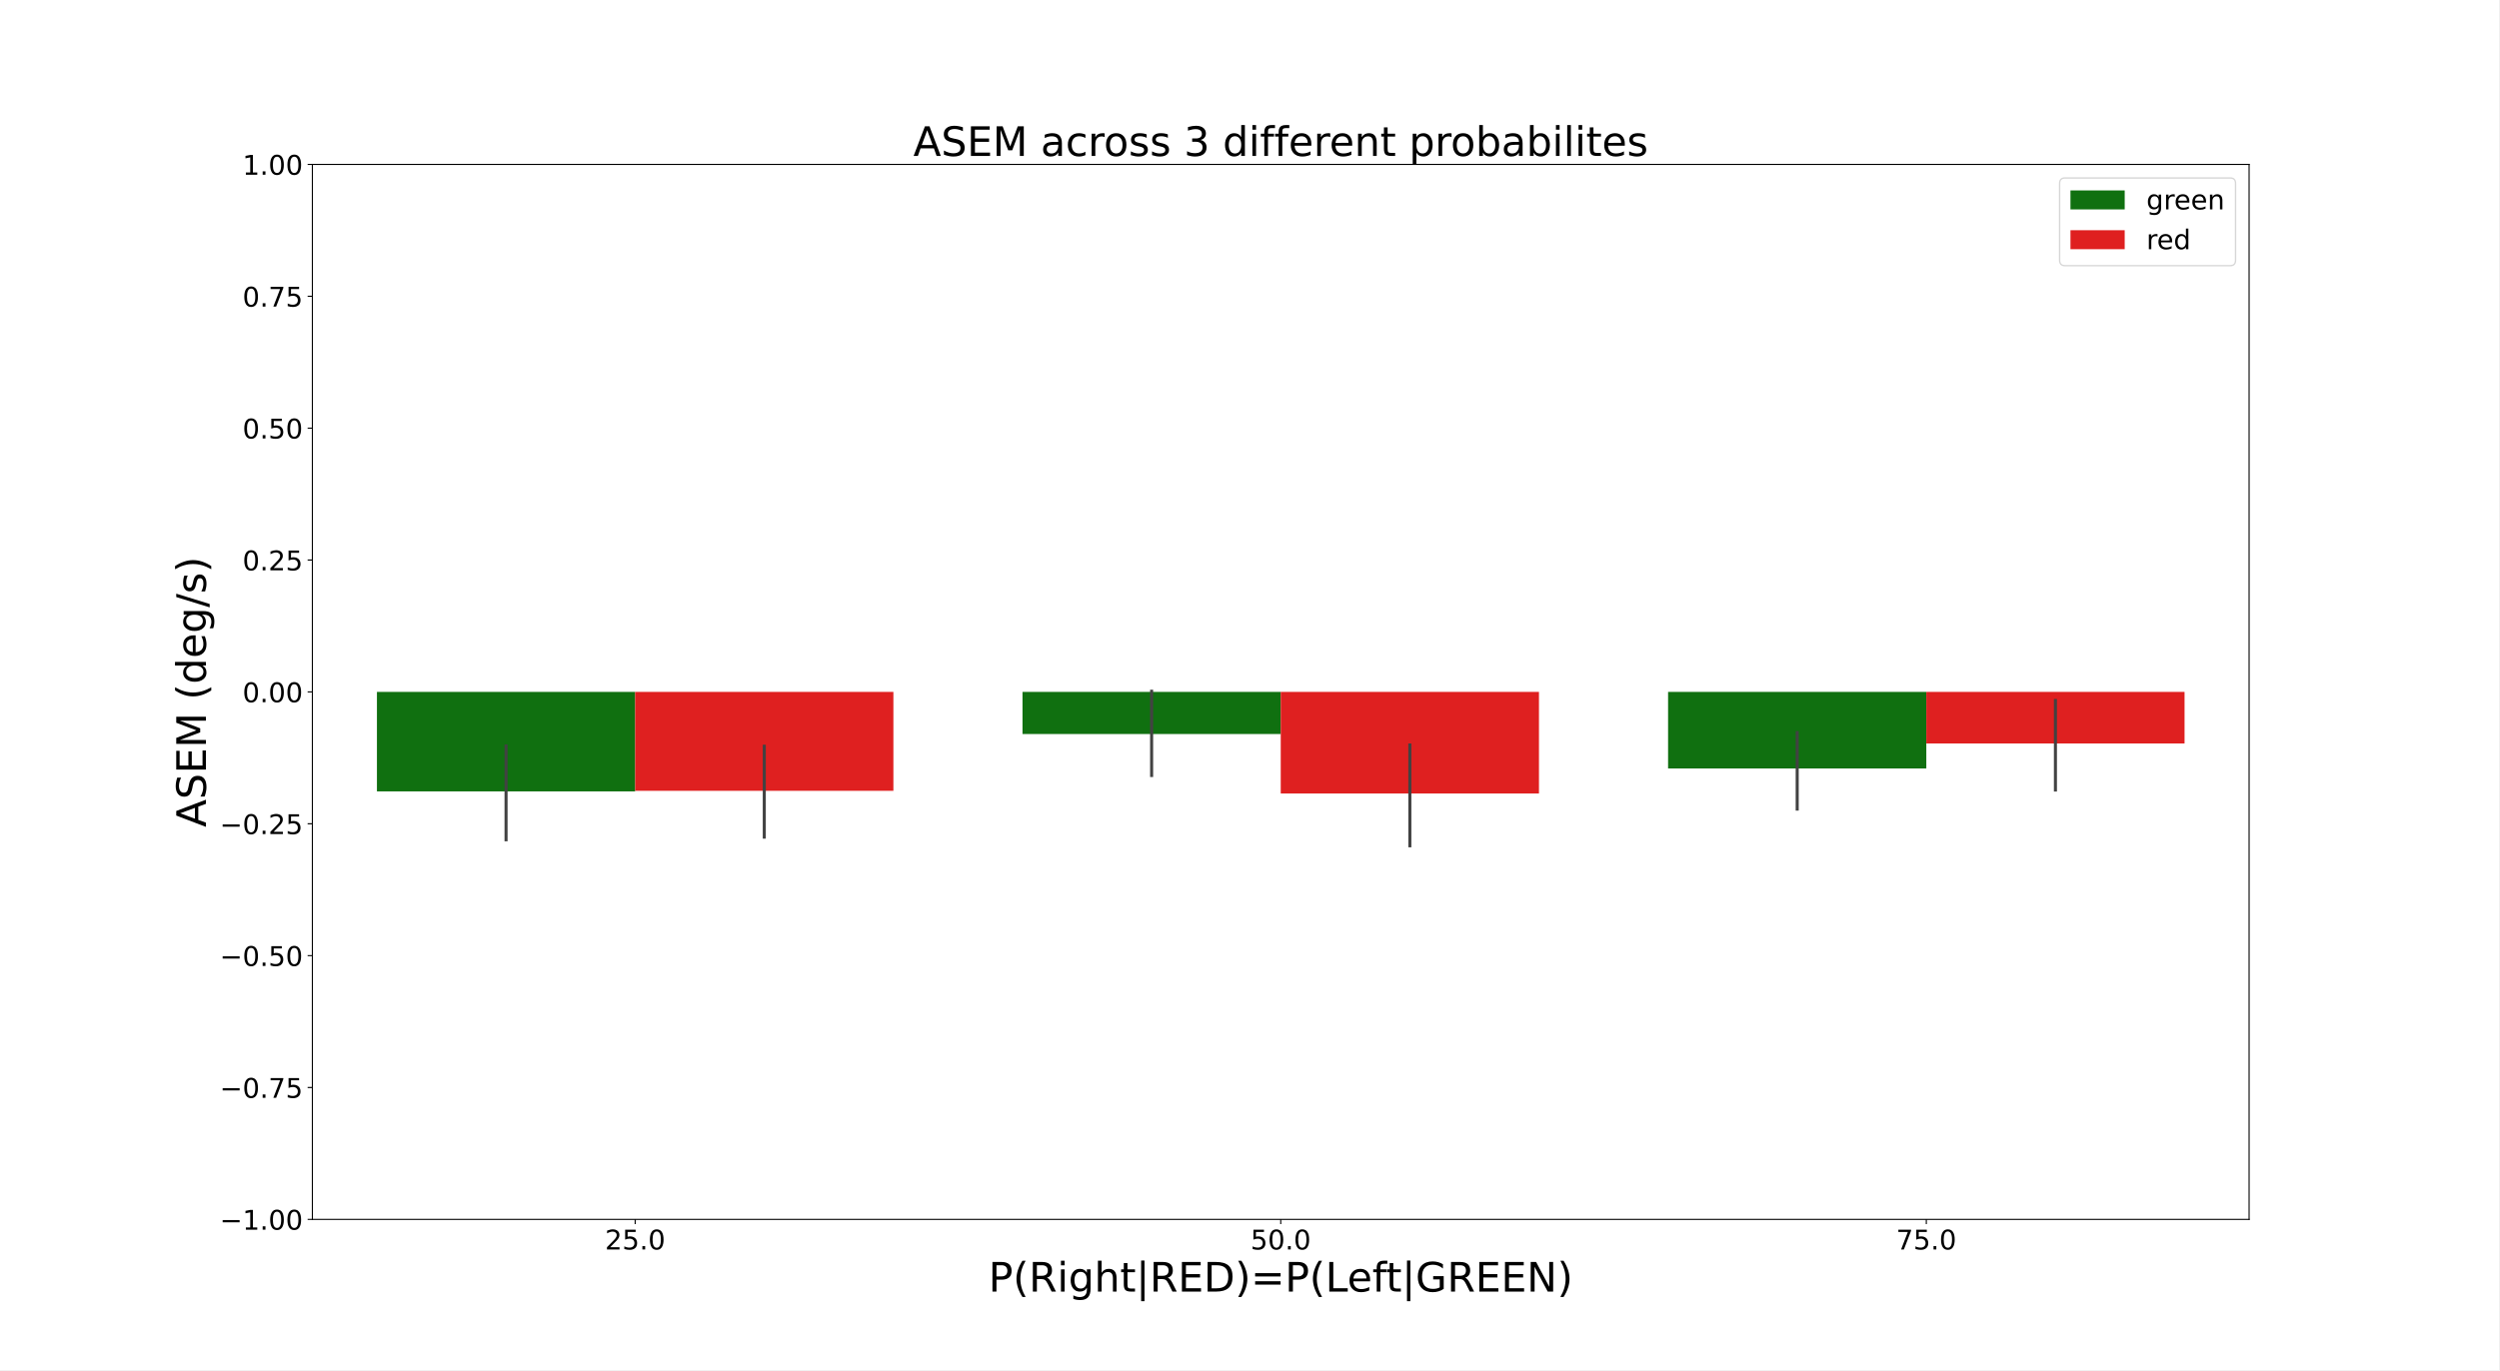
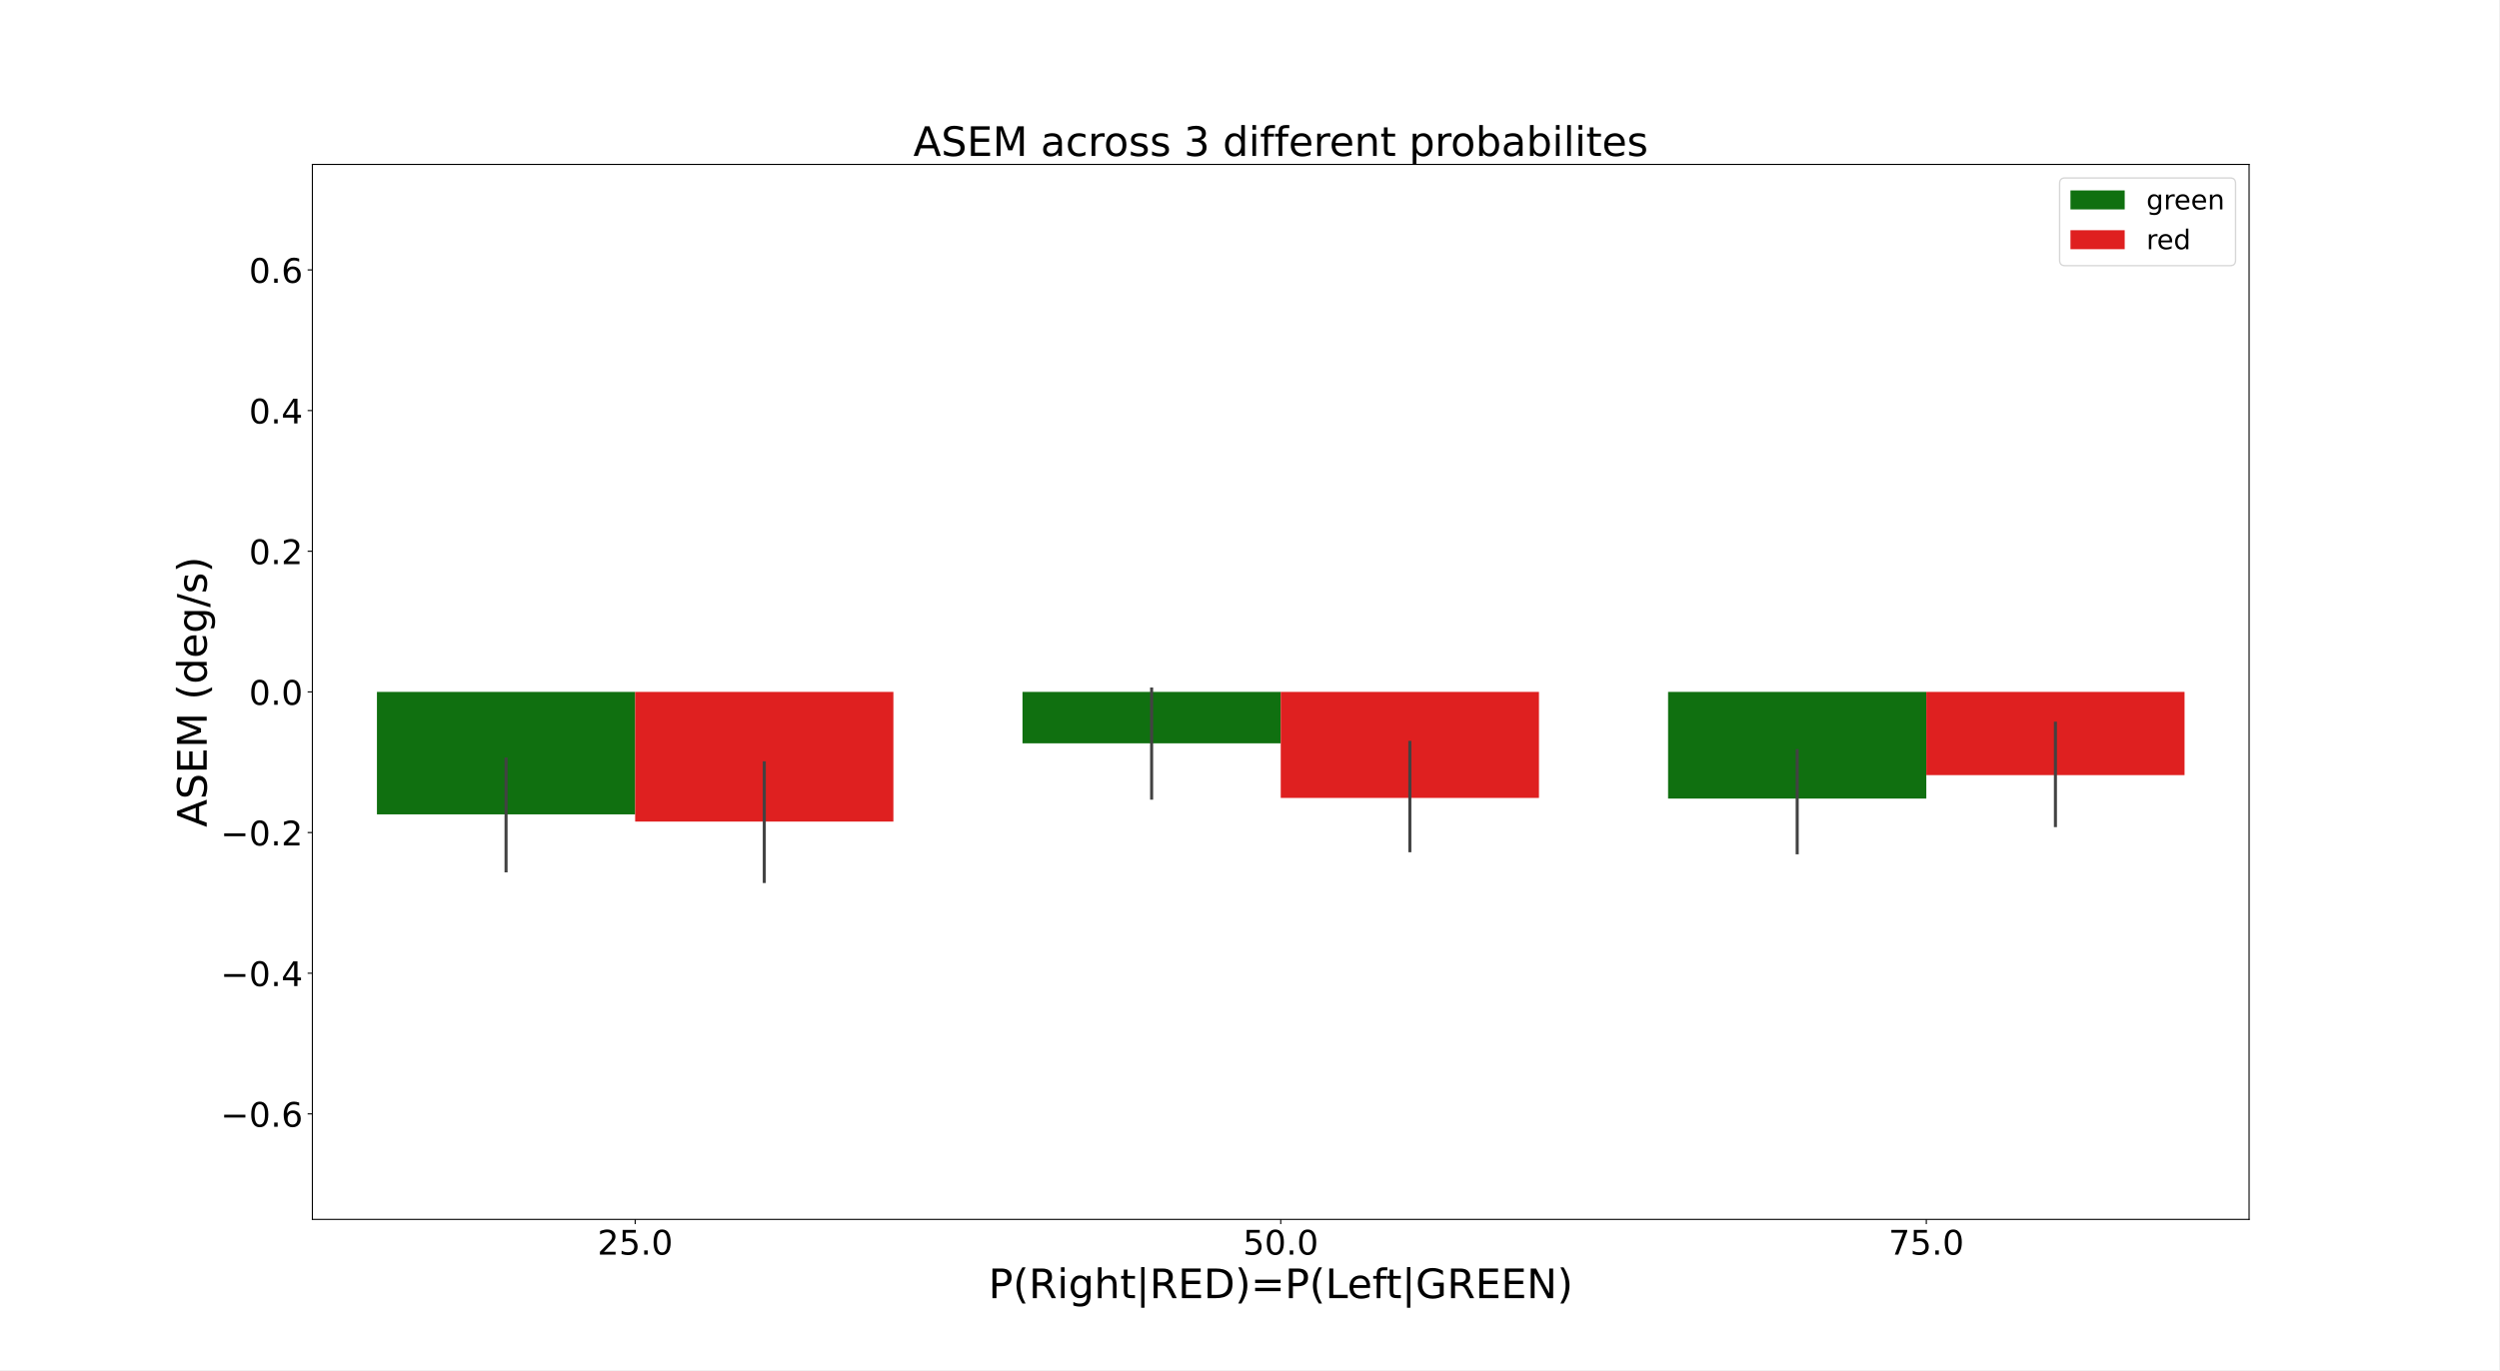
<svg xmlns="http://www.w3.org/2000/svg" xmlns:xlink="http://www.w3.org/1999/xlink" width="1843.2pt" height="1010.88pt" viewBox="0 0 1843.2 1010.88" version="1.1">
  <defs>
    <style type="text/css">*{stroke-linejoin: round; stroke-linecap: butt}</style>
  </defs>
  <g id="figure_1">
    <g id="patch_1">
      <path d="M 0 1010.88  L 1843.2 1010.88  L 1843.2 0  L 0 0  z " style="fill: #ffffff" />
    </g>
    <g id="axes_1">
      <g id="patch_2">
        <path d="M 230.4 899.683  L 1658.88 899.683  L 1658.88 121.306  L 230.4 121.306  z " style="fill: #ffffff" />
      </g>
      <g id="patch_3">
-         <path d="M 278.016 510.494  L 468.48 510.494  L 468.48 583.899  L 278.016 583.899  z " clip-path="url(#p4b112185c5)" style="fill: #107010" />
+         <path d="M 278.016 510.494  L 468.48 510.494  L 468.48 600.854  L 278.016 600.854  z " clip-path="url(#pc2f118a7ed)" style="fill: #107010" />
      </g>
      <g id="patch_4">
-         <path d="M 754.176 510.494  L 944.64 510.494  L 944.64 541.573  L 754.176 541.573  z " clip-path="url(#p4b112185c5)" style="fill: #107010" />
+         <path d="M 754.176 510.494  L 944.64 510.494  L 944.64 548.436  L 754.176 548.436  z " clip-path="url(#pc2f118a7ed)" style="fill: #107010" />
      </g>
      <g id="patch_5">
-         <path d="M 1230.336 510.494  L 1420.8 510.494  L 1420.8 566.987  L 1230.336 566.987  z " clip-path="url(#p4b112185c5)" style="fill: #107010" />
+         <path d="M 1230.336 510.494  L 1420.8 510.494  L 1420.8 589.201  L 1230.336 589.201  z " clip-path="url(#pc2f118a7ed)" style="fill: #107010" />
      </g>
      <g id="patch_6">
-         <path d="M 468.48 510.494  L 658.944 510.494  L 658.944 583.473  L 468.48 583.473  z " clip-path="url(#p4b112185c5)" style="fill: #df2020" />
+         <path d="M 468.48 510.494  L 658.944 510.494  L 658.944 606.177  L 468.48 606.177  z " clip-path="url(#pc2f118a7ed)" style="fill: #df2020" />
      </g>
      <g id="patch_7">
-         <path d="M 944.64 510.494  L 1135.104 510.494  L 1135.104 585.46  L 944.64 585.46  z " clip-path="url(#p4b112185c5)" style="fill: #df2020" />
+         <path d="M 944.64 510.494  L 1135.104 510.494  L 1135.104 588.724  L 944.64 588.724  z " clip-path="url(#pc2f118a7ed)" style="fill: #df2020" />
      </g>
      <g id="patch_8">
-         <path d="M 1420.8 510.494  L 1611.264 510.494  L 1611.264 548.542  L 1420.8 548.542  z " clip-path="url(#p4b112185c5)" style="fill: #df2020" />
+         <path d="M 1420.8 510.494  L 1611.264 510.494  L 1611.264 571.896  L 1420.8 571.896  z " clip-path="url(#pc2f118a7ed)" style="fill: #df2020" />
      </g>
      <g id="patch_9">
-         <path d="M 468.48 510.494  L 468.48 510.494  L 468.48 510.494  L 468.48 510.494  z " clip-path="url(#p4b112185c5)" style="fill: #107010" />
+         <path d="M 468.48 510.494  L 468.48 510.494  L 468.48 510.494  L 468.48 510.494  z " clip-path="url(#pc2f118a7ed)" style="fill: #107010" />
      </g>
      <g id="patch_10">
-         <path d="M 468.48 510.494  L 468.48 510.494  L 468.48 510.494  L 468.48 510.494  z " clip-path="url(#p4b112185c5)" style="fill: #df2020" />
+         <path d="M 468.48 510.494  L 468.48 510.494  L 468.48 510.494  L 468.48 510.494  z " clip-path="url(#pc2f118a7ed)" style="fill: #df2020" />
      </g>
      <g id="matplotlib.axis_1">
        <g id="xtick_1">
          <g id="line2d_1">
            <defs>
-               <path id="mc44070cb67" d="M 0 0  L 0 3.5  " style="stroke: #000000; stroke-width: 0.8" />
+               <path id="m7bd9a4089d" d="M 0 0  L 0 3.5  " style="stroke: #000000; stroke-width: 0.8" />
            </defs>
            <g>
-               <use xlink:href="#mc44070cb67" x="468.48" y="899.683" style="stroke: #000000; stroke-width: 0.8" />
+               <use xlink:href="#m7bd9a4089d" x="468.48" y="899.683" style="stroke: #000000; stroke-width: 0.8" />
            </g>
          </g>
          <g id="text_1">
-             <g transform="translate(446.2144 921.8801) scale(0.2 -0.2)">
+             <g transform="translate(440.648 925.6793) scale(0.25 -0.25)">
              <defs>
                <path id="DejaVuSans-32" d="M 1228 531  L 3431 531  L 3431 0  L 469 0  L 469 531  Q 828 903 1448 1529  Q 2069 2156 2228 2338  Q 2531 2678 2651 2914  Q 2772 3150 2772 3378  Q 2772 3750 2511 3984  Q 2250 4219 1831 4219  Q 1534 4219 1204 4116  Q 875 4013 500 3803  L 500 4441  Q 881 4594 1212 4672  Q 1544 4750 1819 4750  Q 2544 4750 2975 4387  Q 3406 4025 3406 3419  Q 3406 3131 3298 2873  Q 3191 2616 2906 2266  Q 2828 2175 2409 1742  Q 1991 1309 1228 531  z " transform="scale(0.015625)" />
                <path id="DejaVuSans-35" d="M 691 4666  L 3169 4666  L 3169 4134  L 1269 4134  L 1269 2991  Q 1406 3038 1543 3061  Q 1681 3084 1819 3084  Q 2600 3084 3056 2656  Q 3513 2228 3513 1497  Q 3513 744 3044 326  Q 2575 -91 1722 -91  Q 1428 -91 1123 -41  Q 819 9 494 109  L 494 744  Q 775 591 1075 516  Q 1375 441 1709 441  Q 2250 441 2565 725  Q 2881 1009 2881 1497  Q 2881 1984 2565 2268  Q 2250 2553 1709 2553  Q 1456 2553 1204 2497  Q 953 2441 691 2322  L 691 4666  z " transform="scale(0.015625)" />
                <path id="DejaVuSans-2e" d="M 684 794  L 1344 794  L 1344 0  L 684 0  L 684 794  z " transform="scale(0.015625)" />
                <path id="DejaVuSans-30" d="M 2034 4250  Q 1547 4250 1301 3770  Q 1056 3291 1056 2328  Q 1056 1369 1301 889  Q 1547 409 2034 409  Q 2525 409 2770 889  Q 3016 1369 3016 2328  Q 3016 3291 2770 3770  Q 2525 4250 2034 4250  z M 2034 4750  Q 2819 4750 3233 4129  Q 3647 3509 3647 2328  Q 3647 1150 3233 529  Q 2819 -91 2034 -91  Q 1250 -91 836 529  Q 422 1150 422 2328  Q 422 3509 836 4129  Q 1250 4750 2034 4750  z " transform="scale(0.015625)" />
              </defs>
              <use xlink:href="#DejaVuSans-32" />
              <use xlink:href="#DejaVuSans-35" x="63.623" />
              <use xlink:href="#DejaVuSans-2e" x="127.246" />
              <use xlink:href="#DejaVuSans-30" x="159.033" />
            </g>
          </g>
        </g>
        <g id="xtick_2">
          <g id="line2d_2">
            <g>
-               <use xlink:href="#mc44070cb67" x="944.64" y="899.683" style="stroke: #000000; stroke-width: 0.8" />
+               <use xlink:href="#m7bd9a4089d" x="944.64" y="899.683" style="stroke: #000000; stroke-width: 0.8" />
            </g>
          </g>
          <g id="text_2">
-             <g transform="translate(922.3744 921.8801) scale(0.2 -0.2)">
+             <g transform="translate(916.808 925.6793) scale(0.25 -0.25)">
              <use xlink:href="#DejaVuSans-35" />
              <use xlink:href="#DejaVuSans-30" x="63.623" />
              <use xlink:href="#DejaVuSans-2e" x="127.246" />
              <use xlink:href="#DejaVuSans-30" x="159.033" />
            </g>
          </g>
        </g>
        <g id="xtick_3">
          <g id="line2d_3">
            <g>
-               <use xlink:href="#mc44070cb67" x="1420.8" y="899.683" style="stroke: #000000; stroke-width: 0.8" />
+               <use xlink:href="#m7bd9a4089d" x="1420.8" y="899.683" style="stroke: #000000; stroke-width: 0.8" />
            </g>
          </g>
          <g id="text_3">
-             <g transform="translate(1398.534 921.8801) scale(0.2 -0.2)">
+             <g transform="translate(1392.968 925.6793) scale(0.25 -0.25)">
              <defs>
                <path id="DejaVuSans-37" d="M 525 4666  L 3525 4666  L 3525 4397  L 1831 0  L 1172 0  L 2766 4134  L 525 4134  L 525 4666  z " transform="scale(0.015625)" />
              </defs>
              <use xlink:href="#DejaVuSans-37" />
              <use xlink:href="#DejaVuSans-35" x="63.623" />
              <use xlink:href="#DejaVuSans-2e" x="127.246" />
              <use xlink:href="#DejaVuSans-30" x="159.033" />
            </g>
          </g>
        </g>
        <g id="text_4">
-           <g transform="translate(729.0689 952.966) scale(0.3 -0.3)">
+           <g transform="translate(729.0689 957.8051) scale(0.3 -0.3)">
            <defs>
              <path id="DejaVuSans-50" d="M 1259 4147  L 1259 2394  L 2053 2394  Q 2494 2394 2734 2622  Q 2975 2850 2975 3272  Q 2975 3691 2734 3919  Q 2494 4147 2053 4147  L 1259 4147  z M 628 4666  L 2053 4666  Q 2838 4666 3239 4311  Q 3641 3956 3641 3272  Q 3641 2581 3239 2228  Q 2838 1875 2053 1875  L 1259 1875  L 1259 0  L 628 0  L 628 4666  z " transform="scale(0.015625)" />
              <path id="DejaVuSans-28" d="M 1984 4856  Q 1566 4138 1362 3434  Q 1159 2731 1159 2009  Q 1159 1288 1364 580  Q 1569 -128 1984 -844  L 1484 -844  Q 1016 -109 783 600  Q 550 1309 550 2009  Q 550 2706 781 3412  Q 1013 4119 1484 4856  L 1984 4856  z " transform="scale(0.015625)" />
              <path id="DejaVuSans-52" d="M 2841 2188  Q 3044 2119 3236 1894  Q 3428 1669 3622 1275  L 4263 0  L 3584 0  L 2988 1197  Q 2756 1666 2539 1819  Q 2322 1972 1947 1972  L 1259 1972  L 1259 0  L 628 0  L 628 4666  L 2053 4666  Q 2853 4666 3247 4331  Q 3641 3997 3641 3322  Q 3641 2881 3436 2590  Q 3231 2300 2841 2188  z M 1259 4147  L 1259 2491  L 2053 2491  Q 2509 2491 2742 2702  Q 2975 2913 2975 3322  Q 2975 3731 2742 3939  Q 2509 4147 2053 4147  L 1259 4147  z " transform="scale(0.015625)" />
              <path id="DejaVuSans-69" d="M 603 3500  L 1178 3500  L 1178 0  L 603 0  L 603 3500  z M 603 4863  L 1178 4863  L 1178 4134  L 603 4134  L 603 4863  z " transform="scale(0.015625)" />
              <path id="DejaVuSans-67" d="M 2906 1791  Q 2906 2416 2648 2759  Q 2391 3103 1925 3103  Q 1463 3103 1205 2759  Q 947 2416 947 1791  Q 947 1169 1205 825  Q 1463 481 1925 481  Q 2391 481 2648 825  Q 2906 1169 2906 1791  z M 3481 434  Q 3481 -459 3084 -895  Q 2688 -1331 1869 -1331  Q 1566 -1331 1297 -1286  Q 1028 -1241 775 -1147  L 775 -588  Q 1028 -725 1275 -790  Q 1522 -856 1778 -856  Q 2344 -856 2625 -561  Q 2906 -266 2906 331  L 2906 616  Q 2728 306 2450 153  Q 2172 0 1784 0  Q 1141 0 747 490  Q 353 981 353 1791  Q 353 2603 747 3093  Q 1141 3584 1784 3584  Q 2172 3584 2450 3431  Q 2728 3278 2906 2969  L 2906 3500  L 3481 3500  L 3481 434  z " transform="scale(0.015625)" />
              <path id="DejaVuSans-68" d="M 3513 2113  L 3513 0  L 2938 0  L 2938 2094  Q 2938 2591 2744 2837  Q 2550 3084 2163 3084  Q 1697 3084 1428 2787  Q 1159 2491 1159 1978  L 1159 0  L 581 0  L 581 4863  L 1159 4863  L 1159 2956  Q 1366 3272 1645 3428  Q 1925 3584 2291 3584  Q 2894 3584 3203 3211  Q 3513 2838 3513 2113  z " transform="scale(0.015625)" />
              <path id="DejaVuSans-74" d="M 1172 4494  L 1172 3500  L 2356 3500  L 2356 3053  L 1172 3053  L 1172 1153  Q 1172 725 1289 603  Q 1406 481 1766 481  L 2356 481  L 2356 0  L 1766 0  Q 1100 0 847 248  Q 594 497 594 1153  L 594 3053  L 172 3053  L 172 3500  L 594 3500  L 594 4494  L 1172 4494  z " transform="scale(0.015625)" />
              <path id="DejaVuSans-7c" d="M 1344 4891  L 1344 -1509  L 813 -1509  L 813 4891  L 1344 4891  z " transform="scale(0.015625)" />
              <path id="DejaVuSans-45" d="M 628 4666  L 3578 4666  L 3578 4134  L 1259 4134  L 1259 2753  L 3481 2753  L 3481 2222  L 1259 2222  L 1259 531  L 3634 531  L 3634 0  L 628 0  L 628 4666  z " transform="scale(0.015625)" />
              <path id="DejaVuSans-44" d="M 1259 4147  L 1259 519  L 2022 519  Q 2988 519 3436 956  Q 3884 1394 3884 2338  Q 3884 3275 3436 3711  Q 2988 4147 2022 4147  L 1259 4147  z M 628 4666  L 1925 4666  Q 3281 4666 3915 4102  Q 4550 3538 4550 2338  Q 4550 1131 3912 565  Q 3275 0 1925 0  L 628 0  L 628 4666  z " transform="scale(0.015625)" />
              <path id="DejaVuSans-29" d="M 513 4856  L 1013 4856  Q 1481 4119 1714 3412  Q 1947 2706 1947 2009  Q 1947 1309 1714 600  Q 1481 -109 1013 -844  L 513 -844  Q 928 -128 1133 580  Q 1338 1288 1338 2009  Q 1338 2731 1133 3434  Q 928 4138 513 4856  z " transform="scale(0.015625)" />
              <path id="DejaVuSans-3d" d="M 678 2906  L 4684 2906  L 4684 2381  L 678 2381  L 678 2906  z M 678 1631  L 4684 1631  L 4684 1100  L 678 1100  L 678 1631  z " transform="scale(0.015625)" />
              <path id="DejaVuSans-4c" d="M 628 4666  L 1259 4666  L 1259 531  L 3531 531  L 3531 0  L 628 0  L 628 4666  z " transform="scale(0.015625)" />
              <path id="DejaVuSans-65" d="M 3597 1894  L 3597 1613  L 953 1613  Q 991 1019 1311 708  Q 1631 397 2203 397  Q 2534 397 2845 478  Q 3156 559 3463 722  L 3463 178  Q 3153 47 2828 -22  Q 2503 -91 2169 -91  Q 1331 -91 842 396  Q 353 884 353 1716  Q 353 2575 817 3079  Q 1281 3584 2069 3584  Q 2775 3584 3186 3129  Q 3597 2675 3597 1894  z M 3022 2063  Q 3016 2534 2758 2815  Q 2500 3097 2075 3097  Q 1594 3097 1305 2825  Q 1016 2553 972 2059  L 3022 2063  z " transform="scale(0.015625)" />
              <path id="DejaVuSans-66" d="M 2375 4863  L 2375 4384  L 1825 4384  Q 1516 4384 1395 4259  Q 1275 4134 1275 3809  L 1275 3500  L 2222 3500  L 2222 3053  L 1275 3053  L 1275 0  L 697 0  L 697 3053  L 147 3053  L 147 3500  L 697 3500  L 697 3744  Q 697 4328 969 4595  Q 1241 4863 1831 4863  L 2375 4863  z " transform="scale(0.015625)" />
              <path id="DejaVuSans-47" d="M 3809 666  L 3809 1919  L 2778 1919  L 2778 2438  L 4434 2438  L 4434 434  Q 4069 175 3628 42  Q 3188 -91 2688 -91  Q 1594 -91 976 548  Q 359 1188 359 2328  Q 359 3472 976 4111  Q 1594 4750 2688 4750  Q 3144 4750 3555 4637  Q 3966 4525 4313 4306  L 4313 3634  Q 3963 3931 3569 4081  Q 3175 4231 2741 4231  Q 1884 4231 1454 3753  Q 1025 3275 1025 2328  Q 1025 1384 1454 906  Q 1884 428 2741 428  Q 3075 428 3337 486  Q 3600 544 3809 666  z " transform="scale(0.015625)" />
              <path id="DejaVuSans-4e" d="M 628 4666  L 1478 4666  L 3547 763  L 3547 4666  L 4159 4666  L 4159 0  L 3309 0  L 1241 3903  L 1241 0  L 628 0  L 628 4666  z " transform="scale(0.015625)" />
            </defs>
            <use xlink:href="#DejaVuSans-50" />
            <use xlink:href="#DejaVuSans-28" x="60.303" />
            <use xlink:href="#DejaVuSans-52" x="99.316" />
            <use xlink:href="#DejaVuSans-69" x="168.799" />
            <use xlink:href="#DejaVuSans-67" x="196.582" />
            <use xlink:href="#DejaVuSans-68" x="260.059" />
            <use xlink:href="#DejaVuSans-74" x="323.438" />
            <use xlink:href="#DejaVuSans-7c" x="362.646" />
            <use xlink:href="#DejaVuSans-52" x="396.338" />
            <use xlink:href="#DejaVuSans-45" x="465.82" />
            <use xlink:href="#DejaVuSans-44" x="529.004" />
            <use xlink:href="#DejaVuSans-29" x="606.006" />
            <use xlink:href="#DejaVuSans-3d" x="645.02" />
            <use xlink:href="#DejaVuSans-50" x="728.809" />
            <use xlink:href="#DejaVuSans-28" x="789.111" />
            <use xlink:href="#DejaVuSans-4c" x="828.125" />
            <use xlink:href="#DejaVuSans-65" x="882.088" />
            <use xlink:href="#DejaVuSans-66" x="943.611" />
            <use xlink:href="#DejaVuSans-74" x="977.066" />
            <use xlink:href="#DejaVuSans-7c" x="1016.275" />
            <use xlink:href="#DejaVuSans-47" x="1049.967" />
            <use xlink:href="#DejaVuSans-52" x="1127.457" />
            <use xlink:href="#DejaVuSans-45" x="1196.939" />
            <use xlink:href="#DejaVuSans-45" x="1260.123" />
            <use xlink:href="#DejaVuSans-4e" x="1323.307" />
            <use xlink:href="#DejaVuSans-29" x="1398.111" />
          </g>
        </g>
      </g>
      <g id="matplotlib.axis_2">
        <g id="ytick_1">
          <g id="line2d_4">
            <defs>
-               <path id="m3afbc4750c" d="M 0 0  L -3.5 0  " style="stroke: #000000; stroke-width: 0.8" />
+               <path id="m384db0d0b4" d="M 0 0  L -3.5 0  " style="stroke: #000000; stroke-width: 0.8" />
            </defs>
            <g>
-               <use xlink:href="#m3afbc4750c" x="230.4" y="899.683" style="stroke: #000000; stroke-width: 0.8" />
+               <use xlink:href="#m384db0d0b4" x="230.4" y="821.845" style="stroke: #000000; stroke-width: 0.8" />
            </g>
          </g>
          <g id="text_5">
-             <g transform="translate(162.1094 907.2816) scale(0.2 -0.2)">
+             <g transform="translate(162.693 831.3435) scale(0.25 -0.25)">
              <defs>
                <path id="DejaVuSans-2212" d="M 678 2272  L 4684 2272  L 4684 1741  L 678 1741  L 678 2272  z " transform="scale(0.015625)" />
-                 <path id="DejaVuSans-31" d="M 794 531  L 1825 531  L 1825 4091  L 703 3866  L 703 4441  L 1819 4666  L 2450 4666  L 2450 531  L 3481 531  L 3481 0  L 794 0  L 794 531  z " transform="scale(0.015625)" />
+                 <path id="DejaVuSans-36" d="M 2113 2584  Q 1688 2584 1439 2293  Q 1191 2003 1191 1497  Q 1191 994 1439 701  Q 1688 409 2113 409  Q 2538 409 2786 701  Q 3034 994 3034 1497  Q 3034 2003 2786 2293  Q 2538 2584 2113 2584  z M 3366 4563  L 3366 3988  Q 3128 4100 2886 4159  Q 2644 4219 2406 4219  Q 1781 4219 1451 3797  Q 1122 3375 1075 2522  Q 1259 2794 1537 2939  Q 1816 3084 2150 3084  Q 2853 3084 3261 2657  Q 3669 2231 3669 1497  Q 3669 778 3244 343  Q 2819 -91 2113 -91  Q 1303 -91 875 529  Q 447 1150 447 2328  Q 447 3434 972 4092  Q 1497 4750 2381 4750  Q 2619 4750 2861 4703  Q 3103 4656 3366 4563  z " transform="scale(0.015625)" />
              </defs>
-               <use xlink:href="#DejaVuSans-2212" />
-               <use xlink:href="#DejaVuSans-31" x="83.789" />
-               <use xlink:href="#DejaVuSans-2e" x="147.412" />
-               <use xlink:href="#DejaVuSans-30" x="179.199" />
-               <use xlink:href="#DejaVuSans-30" x="242.822" />
-             </g>
-           </g>
-         </g>
-         <g id="ytick_2">
-           <g id="line2d_5">
-             <g>
-               <use xlink:href="#m3afbc4750c" x="230.4" y="802.386" style="stroke: #000000; stroke-width: 0.8" />
-             </g>
-           </g>
-           <g id="text_6">
-             <g transform="translate(162.1094 809.9844) scale(0.2 -0.2)">
              <use xlink:href="#DejaVuSans-2212" />
              <use xlink:href="#DejaVuSans-30" x="83.789" />
              <use xlink:href="#DejaVuSans-2e" x="147.412" />
-               <use xlink:href="#DejaVuSans-37" x="179.199" />
-               <use xlink:href="#DejaVuSans-35" x="242.822" />
-             </g>
-           </g>
-         </g>
-         <g id="ytick_3">
-           <g id="line2d_6">
-             <g>
-               <use xlink:href="#m3afbc4750c" x="230.4" y="705.089" style="stroke: #000000; stroke-width: 0.8" />
-             </g>
-           </g>
-           <g id="text_7">
-             <g transform="translate(162.1094 712.6872) scale(0.2 -0.2)">
+               <use xlink:href="#DejaVuSans-36" x="179.199" />
+             </g>
+           </g>
+         </g>
+         <g id="ytick_2">
+           <g id="line2d_5">
+             <g>
+               <use xlink:href="#m384db0d0b4" x="230.4" y="718.062" style="stroke: #000000; stroke-width: 0.8" />
+             </g>
+           </g>
+           <g id="text_6">
+             <g transform="translate(162.693 727.5598) scale(0.25 -0.25)">
+               <defs>
+                 <path id="DejaVuSans-34" d="M 2419 4116  L 825 1625  L 2419 1625  L 2419 4116  z M 2253 4666  L 3047 4666  L 3047 1625  L 3713 1625  L 3713 1100  L 3047 1100  L 3047 0  L 2419 0  L 2419 1100  L 313 1100  L 313 1709  L 2253 4666  z " transform="scale(0.015625)" />
+               </defs>
              <use xlink:href="#DejaVuSans-2212" />
              <use xlink:href="#DejaVuSans-30" x="83.789" />
              <use xlink:href="#DejaVuSans-2e" x="147.412" />
-               <use xlink:href="#DejaVuSans-35" x="179.199" />
-               <use xlink:href="#DejaVuSans-30" x="242.822" />
-             </g>
-           </g>
-         </g>
-         <g id="ytick_4">
-           <g id="line2d_7">
-             <g>
-               <use xlink:href="#m3afbc4750c" x="230.4" y="607.792" style="stroke: #000000; stroke-width: 0.8" />
-             </g>
-           </g>
-           <g id="text_8">
-             <g transform="translate(162.1094 615.39) scale(0.2 -0.2)">
+               <use xlink:href="#DejaVuSans-34" x="179.199" />
+             </g>
+           </g>
+         </g>
+         <g id="ytick_3">
+           <g id="line2d_6">
+             <g>
+               <use xlink:href="#m384db0d0b4" x="230.4" y="614.278" style="stroke: #000000; stroke-width: 0.8" />
+             </g>
+           </g>
+           <g id="text_7">
+             <g transform="translate(162.693 623.7761) scale(0.25 -0.25)">
              <use xlink:href="#DejaVuSans-2212" />
              <use xlink:href="#DejaVuSans-30" x="83.789" />
              <use xlink:href="#DejaVuSans-2e" x="147.412" />
              <use xlink:href="#DejaVuSans-32" x="179.199" />
-               <use xlink:href="#DejaVuSans-35" x="242.822" />
-             </g>
-           </g>
-         </g>
-         <g id="ytick_5">
-           <g id="line2d_8">
-             <g>
-               <use xlink:href="#m3afbc4750c" x="230.4" y="510.494" style="stroke: #000000; stroke-width: 0.8" />
-             </g>
-           </g>
-           <g id="text_9">
-             <g transform="translate(178.8688 518.0928) scale(0.2 -0.2)">
+             </g>
+           </g>
+         </g>
+         <g id="ytick_4">
+           <g id="line2d_7">
+             <g>
+               <use xlink:href="#m384db0d0b4" x="230.4" y="510.494" style="stroke: #000000; stroke-width: 0.8" />
+             </g>
+           </g>
+           <g id="text_8">
+             <g transform="translate(183.6422 519.9924) scale(0.25 -0.25)">
              <use xlink:href="#DejaVuSans-30" />
              <use xlink:href="#DejaVuSans-2e" x="63.623" />
              <use xlink:href="#DejaVuSans-30" x="95.41" />
-               <use xlink:href="#DejaVuSans-30" x="159.033" />
-             </g>
-           </g>
-         </g>
-         <g id="ytick_6">
-           <g id="line2d_9">
-             <g>
-               <use xlink:href="#m3afbc4750c" x="230.4" y="413.197" style="stroke: #000000; stroke-width: 0.8" />
-             </g>
-           </g>
-           <g id="text_10">
-             <g transform="translate(178.8688 420.7956) scale(0.2 -0.2)">
+             </g>
+           </g>
+         </g>
+         <g id="ytick_5">
+           <g id="line2d_8">
+             <g>
+               <use xlink:href="#m384db0d0b4" x="230.4" y="406.711" style="stroke: #000000; stroke-width: 0.8" />
+             </g>
+           </g>
+           <g id="text_9">
+             <g transform="translate(183.6422 416.2088) scale(0.25 -0.25)">
              <use xlink:href="#DejaVuSans-30" />
              <use xlink:href="#DejaVuSans-2e" x="63.623" />
              <use xlink:href="#DejaVuSans-32" x="95.41" />
-               <use xlink:href="#DejaVuSans-35" x="159.033" />
+             </g>
+           </g>
+         </g>
+         <g id="ytick_6">
+           <g id="line2d_9">
+             <g>
+               <use xlink:href="#m384db0d0b4" x="230.4" y="302.927" style="stroke: #000000; stroke-width: 0.8" />
+             </g>
+           </g>
+           <g id="text_10">
+             <g transform="translate(183.6422 312.4251) scale(0.25 -0.25)">
+               <use xlink:href="#DejaVuSans-30" />
+               <use xlink:href="#DejaVuSans-2e" x="63.623" />
+               <use xlink:href="#DejaVuSans-34" x="95.41" />
            </g>
          </g>
        </g>
        <g id="ytick_7">
          <g id="line2d_10">
            <g>
-               <use xlink:href="#m3afbc4750c" x="230.4" y="315.9" style="stroke: #000000; stroke-width: 0.8" />
+               <use xlink:href="#m384db0d0b4" x="230.4" y="199.143" style="stroke: #000000; stroke-width: 0.8" />
            </g>
          </g>
          <g id="text_11">
-             <g transform="translate(178.8688 323.4984) scale(0.2 -0.2)">
+             <g transform="translate(183.6422 208.6414) scale(0.25 -0.25)">
              <use xlink:href="#DejaVuSans-30" />
              <use xlink:href="#DejaVuSans-2e" x="63.623" />
-               <use xlink:href="#DejaVuSans-35" x="95.41" />
-               <use xlink:href="#DejaVuSans-30" x="159.033" />
-             </g>
-           </g>
-         </g>
-         <g id="ytick_8">
-           <g id="line2d_11">
-             <g>
-               <use xlink:href="#m3afbc4750c" x="230.4" y="218.603" style="stroke: #000000; stroke-width: 0.8" />
-             </g>
-           </g>
-           <g id="text_12">
-             <g transform="translate(178.8688 226.2012) scale(0.2 -0.2)">
-               <use xlink:href="#DejaVuSans-30" />
-               <use xlink:href="#DejaVuSans-2e" x="63.623" />
-               <use xlink:href="#DejaVuSans-37" x="95.41" />
-               <use xlink:href="#DejaVuSans-35" x="159.033" />
-             </g>
-           </g>
-         </g>
-         <g id="ytick_9">
-           <g id="line2d_12">
-             <g>
-               <use xlink:href="#m3afbc4750c" x="230.4" y="121.306" style="stroke: #000000; stroke-width: 0.8" />
-             </g>
-           </g>
-           <g id="text_13">
-             <g transform="translate(178.8688 128.904) scale(0.2 -0.2)">
-               <use xlink:href="#DejaVuSans-31" />
-               <use xlink:href="#DejaVuSans-2e" x="63.623" />
-               <use xlink:href="#DejaVuSans-30" x="95.41" />
-               <use xlink:href="#DejaVuSans-30" x="159.033" />
-             </g>
-           </g>
-         </g>
-         <g id="text_14">
-           <g transform="translate(151.8703 610.3124) rotate(-90) scale(0.3 -0.3)">
+               <use xlink:href="#DejaVuSans-36" x="95.41" />
+             </g>
+           </g>
+         </g>
+         <g id="text_12">
+           <g transform="translate(152.4539 610.3124) rotate(-90) scale(0.3 -0.3)">
            <defs>
              <path id="DejaVuSans-41" d="M 2188 4044  L 1331 1722  L 3047 1722  L 2188 4044  z M 1831 4666  L 2547 4666  L 4325 0  L 3669 0  L 3244 1197  L 1141 1197  L 716 0  L 50 0  L 1831 4666  z " transform="scale(0.015625)" />
              <path id="DejaVuSans-53" d="M 3425 4513  L 3425 3897  Q 3066 4069 2747 4153  Q 2428 4238 2131 4238  Q 1616 4238 1336 4038  Q 1056 3838 1056 3469  Q 1056 3159 1242 3001  Q 1428 2844 1947 2747  L 2328 2669  Q 3034 2534 3370 2195  Q 3706 1856 3706 1288  Q 3706 609 3251 259  Q 2797 -91 1919 -91  Q 1588 -91 1214 -16  Q 841 59 441 206  L 441 856  Q 825 641 1194 531  Q 1563 422 1919 422  Q 2459 422 2753 634  Q 3047 847 3047 1241  Q 3047 1584 2836 1778  Q 2625 1972 2144 2069  L 1759 2144  Q 1053 2284 737 2584  Q 422 2884 422 3419  Q 422 4038 858 4394  Q 1294 4750 2059 4750  Q 2388 4750 2728 4690  Q 3069 4631 3425 4513  z " transform="scale(0.015625)" />
              <path id="DejaVuSans-4d" d="M 628 4666  L 1569 4666  L 2759 1491  L 3956 4666  L 4897 4666  L 4897 0  L 4281 0  L 4281 4097  L 3078 897  L 2444 897  L 1241 4097  L 1241 0  L 628 0  L 628 4666  z " transform="scale(0.015625)" />
              <path id="DejaVuSans-20" transform="scale(0.015625)" />
              <path id="DejaVuSans-64" d="M 2906 2969  L 2906 4863  L 3481 4863  L 3481 0  L 2906 0  L 2906 525  Q 2725 213 2448 61  Q 2172 -91 1784 -91  Q 1150 -91 751 415  Q 353 922 353 1747  Q 353 2572 751 3078  Q 1150 3584 1784 3584  Q 2172 3584 2448 3432  Q 2725 3281 2906 2969  z M 947 1747  Q 947 1113 1208 752  Q 1469 391 1925 391  Q 2381 391 2643 752  Q 2906 1113 2906 1747  Q 2906 2381 2643 2742  Q 2381 3103 1925 3103  Q 1469 3103 1208 2742  Q 947 2381 947 1747  z " transform="scale(0.015625)" />
              <path id="DejaVuSans-2f" d="M 1625 4666  L 2156 4666  L 531 -594  L 0 -594  L 1625 4666  z " transform="scale(0.015625)" />
              <path id="DejaVuSans-73" d="M 2834 3397  L 2834 2853  Q 2591 2978 2328 3040  Q 2066 3103 1784 3103  Q 1356 3103 1142 2972  Q 928 2841 928 2578  Q 928 2378 1081 2264  Q 1234 2150 1697 2047  L 1894 2003  Q 2506 1872 2764 1633  Q 3022 1394 3022 966  Q 3022 478 2636 193  Q 2250 -91 1575 -91  Q 1294 -91 989 -36  Q 684 19 347 128  L 347 722  Q 666 556 975 473  Q 1284 391 1588 391  Q 1994 391 2212 530  Q 2431 669 2431 922  Q 2431 1156 2273 1281  Q 2116 1406 1581 1522  L 1381 1569  Q 847 1681 609 1914  Q 372 2147 372 2553  Q 372 3047 722 3315  Q 1072 3584 1716 3584  Q 2034 3584 2315 3537  Q 2597 3491 2834 3397  z " transform="scale(0.015625)" />
            </defs>
            <use xlink:href="#DejaVuSans-41" />
            <use xlink:href="#DejaVuSans-53" x="68.408" />
            <use xlink:href="#DejaVuSans-45" x="131.885" />
            <use xlink:href="#DejaVuSans-4d" x="195.068" />
            <use xlink:href="#DejaVuSans-20" x="281.348" />
            <use xlink:href="#DejaVuSans-28" x="313.135" />
            <use xlink:href="#DejaVuSans-64" x="352.148" />
            <use xlink:href="#DejaVuSans-65" x="415.625" />
            <use xlink:href="#DejaVuSans-67" x="477.148" />
            <use xlink:href="#DejaVuSans-2f" x="540.625" />
            <use xlink:href="#DejaVuSans-73" x="574.316" />
            <use xlink:href="#DejaVuSans-29" x="626.416" />
          </g>
        </g>
      </g>
+       <g id="line2d_11">
+         <path d="M 373.248 642.52  L 373.248 560.011  " clip-path="url(#pc2f118a7ed)" style="fill: none; stroke: #424242; stroke-width: 2.25; stroke-linecap: square" />
+       </g>
+       <g id="line2d_12">
+         <path d="M 849.408 588.88  L 849.408 508.363  " clip-path="url(#pc2f118a7ed)" style="fill: none; stroke: #424242; stroke-width: 2.25; stroke-linecap: square" />
+       </g>
      <g id="line2d_13">
-         <path d="M 373.248 619.629  L 373.248 550.397  " clip-path="url(#p4b112185c5)" style="fill: none; stroke: #424242; stroke-width: 2.25; stroke-linecap: square" />
+         <path d="M 1325.568 629.211  L 1325.568 553.808  " clip-path="url(#pc2f118a7ed)" style="fill: none; stroke: #424242; stroke-width: 2.25; stroke-linecap: square" />
      </g>
      <g id="line2d_14">
-         <path d="M 849.408 572.196  L 849.408 509.989  " clip-path="url(#p4b112185c5)" style="fill: none; stroke: #424242; stroke-width: 2.25; stroke-linecap: square" />
+         <path d="M 563.712 650.401  L 563.712 562.838  " clip-path="url(#pc2f118a7ed)" style="fill: none; stroke: #424242; stroke-width: 2.25; stroke-linecap: square" />
      </g>
      <g id="line2d_15">
-         <path d="M 1325.568 596.945  L 1325.568 540.499  " clip-path="url(#p4b112185c5)" style="fill: none; stroke: #424242; stroke-width: 2.25; stroke-linecap: square" />
+         <path d="M 1039.872 627.677  L 1039.872 547.725  " clip-path="url(#pc2f118a7ed)" style="fill: none; stroke: #424242; stroke-width: 2.25; stroke-linecap: square" />
      </g>
      <g id="line2d_16">
-         <path d="M 563.712 617.665  L 563.712 550.61  " clip-path="url(#p4b112185c5)" style="fill: none; stroke: #424242; stroke-width: 2.25; stroke-linecap: square" />
-       </g>
-       <g id="line2d_17">
-         <path d="M 1039.872 624.036  L 1039.872 549.639  " clip-path="url(#p4b112185c5)" style="fill: none; stroke: #424242; stroke-width: 2.25; stroke-linecap: square" />
-       </g>
-       <g id="line2d_18">
-         <path d="M 1516.032 582.919  L 1516.032 516.824  " clip-path="url(#p4b112185c5)" style="fill: none; stroke: #424242; stroke-width: 2.25; stroke-linecap: square" />
+         <path d="M 1516.032 609.17  L 1516.032 533.599  " clip-path="url(#pc2f118a7ed)" style="fill: none; stroke: #424242; stroke-width: 2.25; stroke-linecap: square" />
      </g>
      <g id="patch_11">
        <path d="M 230.4 899.683  L 230.4 121.306  " style="fill: none; stroke: #000000; stroke-width: 0.8; stroke-linejoin: miter; stroke-linecap: square" />
      </g>
      <g id="patch_12">
        <path d="M 1658.88 899.683  L 1658.88 121.306  " style="fill: none; stroke: #000000; stroke-width: 0.8; stroke-linejoin: miter; stroke-linecap: square" />
      </g>
      <g id="patch_13">
        <path d="M 230.4 899.683  L 1658.88 899.683  " style="fill: none; stroke: #000000; stroke-width: 0.8; stroke-linejoin: miter; stroke-linecap: square" />
      </g>
      <g id="patch_14">
        <path d="M 230.4 121.306  L 1658.88 121.306  " style="fill: none; stroke: #000000; stroke-width: 0.8; stroke-linejoin: miter; stroke-linecap: square" />
      </g>
-       <g id="text_15">
+       <g id="text_13">
        <g transform="translate(673.6298 115.0665) scale(0.3 -0.3)">
          <defs>
            <path id="DejaVuSans-61" d="M 2194 1759  Q 1497 1759 1228 1600  Q 959 1441 959 1056  Q 959 750 1161 570  Q 1363 391 1709 391  Q 2188 391 2477 730  Q 2766 1069 2766 1631  L 2766 1759  L 2194 1759  z M 3341 1997  L 3341 0  L 2766 0  L 2766 531  Q 2569 213 2275 61  Q 1981 -91 1556 -91  Q 1019 -91 701 211  Q 384 513 384 1019  Q 384 1609 779 1909  Q 1175 2209 1959 2209  L 2766 2209  L 2766 2266  Q 2766 2663 2505 2880  Q 2244 3097 1772 3097  Q 1472 3097 1187 3025  Q 903 2953 641 2809  L 641 3341  Q 956 3463 1253 3523  Q 1550 3584 1831 3584  Q 2591 3584 2966 3190  Q 3341 2797 3341 1997  z " transform="scale(0.015625)" />
            <path id="DejaVuSans-63" d="M 3122 3366  L 3122 2828  Q 2878 2963 2633 3030  Q 2388 3097 2138 3097  Q 1578 3097 1268 2742  Q 959 2388 959 1747  Q 959 1106 1268 751  Q 1578 397 2138 397  Q 2388 397 2633 464  Q 2878 531 3122 666  L 3122 134  Q 2881 22 2623 -34  Q 2366 -91 2075 -91  Q 1284 -91 818 406  Q 353 903 353 1747  Q 353 2603 823 3093  Q 1294 3584 2113 3584  Q 2378 3584 2631 3529  Q 2884 3475 3122 3366  z " transform="scale(0.015625)" />
            <path id="DejaVuSans-72" d="M 2631 2963  Q 2534 3019 2420 3045  Q 2306 3072 2169 3072  Q 1681 3072 1420 2755  Q 1159 2438 1159 1844  L 1159 0  L 581 0  L 581 3500  L 1159 3500  L 1159 2956  Q 1341 3275 1631 3429  Q 1922 3584 2338 3584  Q 2397 3584 2469 3576  Q 2541 3569 2628 3553  L 2631 2963  z " transform="scale(0.015625)" />
            <path id="DejaVuSans-6f" d="M 1959 3097  Q 1497 3097 1228 2736  Q 959 2375 959 1747  Q 959 1119 1226 758  Q 1494 397 1959 397  Q 2419 397 2687 759  Q 2956 1122 2956 1747  Q 2956 2369 2687 2733  Q 2419 3097 1959 3097  z M 1959 3584  Q 2709 3584 3137 3096  Q 3566 2609 3566 1747  Q 3566 888 3137 398  Q 2709 -91 1959 -91  Q 1206 -91 779 398  Q 353 888 353 1747  Q 353 2609 779 3096  Q 1206 3584 1959 3584  z " transform="scale(0.015625)" />
            <path id="DejaVuSans-33" d="M 2597 2516  Q 3050 2419 3304 2112  Q 3559 1806 3559 1356  Q 3559 666 3084 287  Q 2609 -91 1734 -91  Q 1441 -91 1130 -33  Q 819 25 488 141  L 488 750  Q 750 597 1062 519  Q 1375 441 1716 441  Q 2309 441 2620 675  Q 2931 909 2931 1356  Q 2931 1769 2642 2001  Q 2353 2234 1838 2234  L 1294 2234  L 1294 2753  L 1863 2753  Q 2328 2753 2575 2939  Q 2822 3125 2822 3475  Q 2822 3834 2567 4026  Q 2313 4219 1838 4219  Q 1578 4219 1281 4162  Q 984 4106 628 3988  L 628 4550  Q 988 4650 1302 4700  Q 1616 4750 1894 4750  Q 2613 4750 3031 4423  Q 3450 4097 3450 3541  Q 3450 3153 3228 2886  Q 3006 2619 2597 2516  z " transform="scale(0.015625)" />
            <path id="DejaVuSans-6e" d="M 3513 2113  L 3513 0  L 2938 0  L 2938 2094  Q 2938 2591 2744 2837  Q 2550 3084 2163 3084  Q 1697 3084 1428 2787  Q 1159 2491 1159 1978  L 1159 0  L 581 0  L 581 3500  L 1159 3500  L 1159 2956  Q 1366 3272 1645 3428  Q 1925 3584 2291 3584  Q 2894 3584 3203 3211  Q 3513 2838 3513 2113  z " transform="scale(0.015625)" />
            <path id="DejaVuSans-70" d="M 1159 525  L 1159 -1331  L 581 -1331  L 581 3500  L 1159 3500  L 1159 2969  Q 1341 3281 1617 3432  Q 1894 3584 2278 3584  Q 2916 3584 3314 3078  Q 3713 2572 3713 1747  Q 3713 922 3314 415  Q 2916 -91 2278 -91  Q 1894 -91 1617 61  Q 1341 213 1159 525  z M 3116 1747  Q 3116 2381 2855 2742  Q 2594 3103 2138 3103  Q 1681 3103 1420 2742  Q 1159 2381 1159 1747  Q 1159 1113 1420 752  Q 1681 391 2138 391  Q 2594 391 2855 752  Q 3116 1113 3116 1747  z " transform="scale(0.015625)" />
            <path id="DejaVuSans-62" d="M 3116 1747  Q 3116 2381 2855 2742  Q 2594 3103 2138 3103  Q 1681 3103 1420 2742  Q 1159 2381 1159 1747  Q 1159 1113 1420 752  Q 1681 391 2138 391  Q 2594 391 2855 752  Q 3116 1113 3116 1747  z M 1159 2969  Q 1341 3281 1617 3432  Q 1894 3584 2278 3584  Q 2916 3584 3314 3078  Q 3713 2572 3713 1747  Q 3713 922 3314 415  Q 2916 -91 2278 -91  Q 1894 -91 1617 61  Q 1341 213 1159 525  L 1159 0  L 581 0  L 581 4863  L 1159 4863  L 1159 2969  z " transform="scale(0.015625)" />
            <path id="DejaVuSans-6c" d="M 603 4863  L 1178 4863  L 1178 0  L 603 0  L 603 4863  z " transform="scale(0.015625)" />
          </defs>
          <use xlink:href="#DejaVuSans-41" />
          <use xlink:href="#DejaVuSans-53" x="68.408" />
          <use xlink:href="#DejaVuSans-45" x="131.885" />
          <use xlink:href="#DejaVuSans-4d" x="195.068" />
          <use xlink:href="#DejaVuSans-20" x="281.348" />
          <use xlink:href="#DejaVuSans-61" x="313.135" />
          <use xlink:href="#DejaVuSans-63" x="374.414" />
          <use xlink:href="#DejaVuSans-72" x="429.395" />
          <use xlink:href="#DejaVuSans-6f" x="468.258" />
          <use xlink:href="#DejaVuSans-73" x="529.439" />
          <use xlink:href="#DejaVuSans-73" x="581.539" />
          <use xlink:href="#DejaVuSans-20" x="633.639" />
          <use xlink:href="#DejaVuSans-33" x="665.426" />
          <use xlink:href="#DejaVuSans-20" x="729.049" />
          <use xlink:href="#DejaVuSans-64" x="760.836" />
          <use xlink:href="#DejaVuSans-69" x="824.312" />
          <use xlink:href="#DejaVuSans-66" x="852.096" />
          <use xlink:href="#DejaVuSans-66" x="887.301" />
          <use xlink:href="#DejaVuSans-65" x="922.506" />
          <use xlink:href="#DejaVuSans-72" x="984.029" />
          <use xlink:href="#DejaVuSans-65" x="1022.893" />
          <use xlink:href="#DejaVuSans-6e" x="1084.416" />
          <use xlink:href="#DejaVuSans-74" x="1147.795" />
          <use xlink:href="#DejaVuSans-20" x="1187.004" />
          <use xlink:href="#DejaVuSans-70" x="1218.791" />
          <use xlink:href="#DejaVuSans-72" x="1282.268" />
          <use xlink:href="#DejaVuSans-6f" x="1321.131" />
          <use xlink:href="#DejaVuSans-62" x="1382.312" />
          <use xlink:href="#DejaVuSans-61" x="1445.789" />
          <use xlink:href="#DejaVuSans-62" x="1507.068" />
          <use xlink:href="#DejaVuSans-69" x="1570.545" />
          <use xlink:href="#DejaVuSans-6c" x="1598.328" />
          <use xlink:href="#DejaVuSans-69" x="1626.111" />
          <use xlink:href="#DejaVuSans-74" x="1653.895" />
          <use xlink:href="#DejaVuSans-65" x="1693.104" />
          <use xlink:href="#DejaVuSans-73" x="1754.627" />
        </g>
      </g>
      <g id="legend_1">
        <g id="patch_15">
          <path d="M 1523.124 196.018  L 1644.88 196.018  Q 1648.88 196.018 1648.88 192.018  L 1648.88 135.306  Q 1648.88 131.306 1644.88 131.306  L 1523.124 131.306  Q 1519.124 131.306 1519.124 135.306  L 1519.124 192.018  Q 1519.124 196.018 1523.124 196.018  z " style="fill: #ffffff; opacity: 0.8; stroke: #cccccc; stroke-linejoin: miter" />
        </g>
        <g id="patch_16">
          <path d="M 1527.124 154.502  L 1567.124 154.502  L 1567.124 140.502  L 1527.124 140.502  z " style="fill: #107010" />
        </g>
-         <g id="text_16">
+         <g id="text_14">
          <g transform="translate(1583.124 154.5025) scale(0.2 -0.2)">
            <use xlink:href="#DejaVuSans-67" />
            <use xlink:href="#DejaVuSans-72" x="63.477" />
            <use xlink:href="#DejaVuSans-65" x="102.34" />
            <use xlink:href="#DejaVuSans-65" x="163.863" />
            <use xlink:href="#DejaVuSans-6e" x="225.387" />
          </g>
        </g>
        <g id="patch_17">
          <path d="M 1527.124 183.859  L 1567.124 183.859  L 1567.124 169.859  L 1527.124 169.859  z " style="fill: #df2020" />
        </g>
-         <g id="text_17">
+         <g id="text_15">
          <g transform="translate(1583.124 183.8587) scale(0.2 -0.2)">
            <use xlink:href="#DejaVuSans-72" />
            <use xlink:href="#DejaVuSans-65" x="38.863" />
            <use xlink:href="#DejaVuSans-64" x="100.387" />
          </g>
        </g>
      </g>
    </g>
  </g>
  <defs>
-     <clipPath id="p4b112185c5">
+     <clipPath id="pc2f118a7ed">
      <rect x="230.4" y="121.306" width="1428.48" height="778.378" />
    </clipPath>
  </defs>
</svg>
